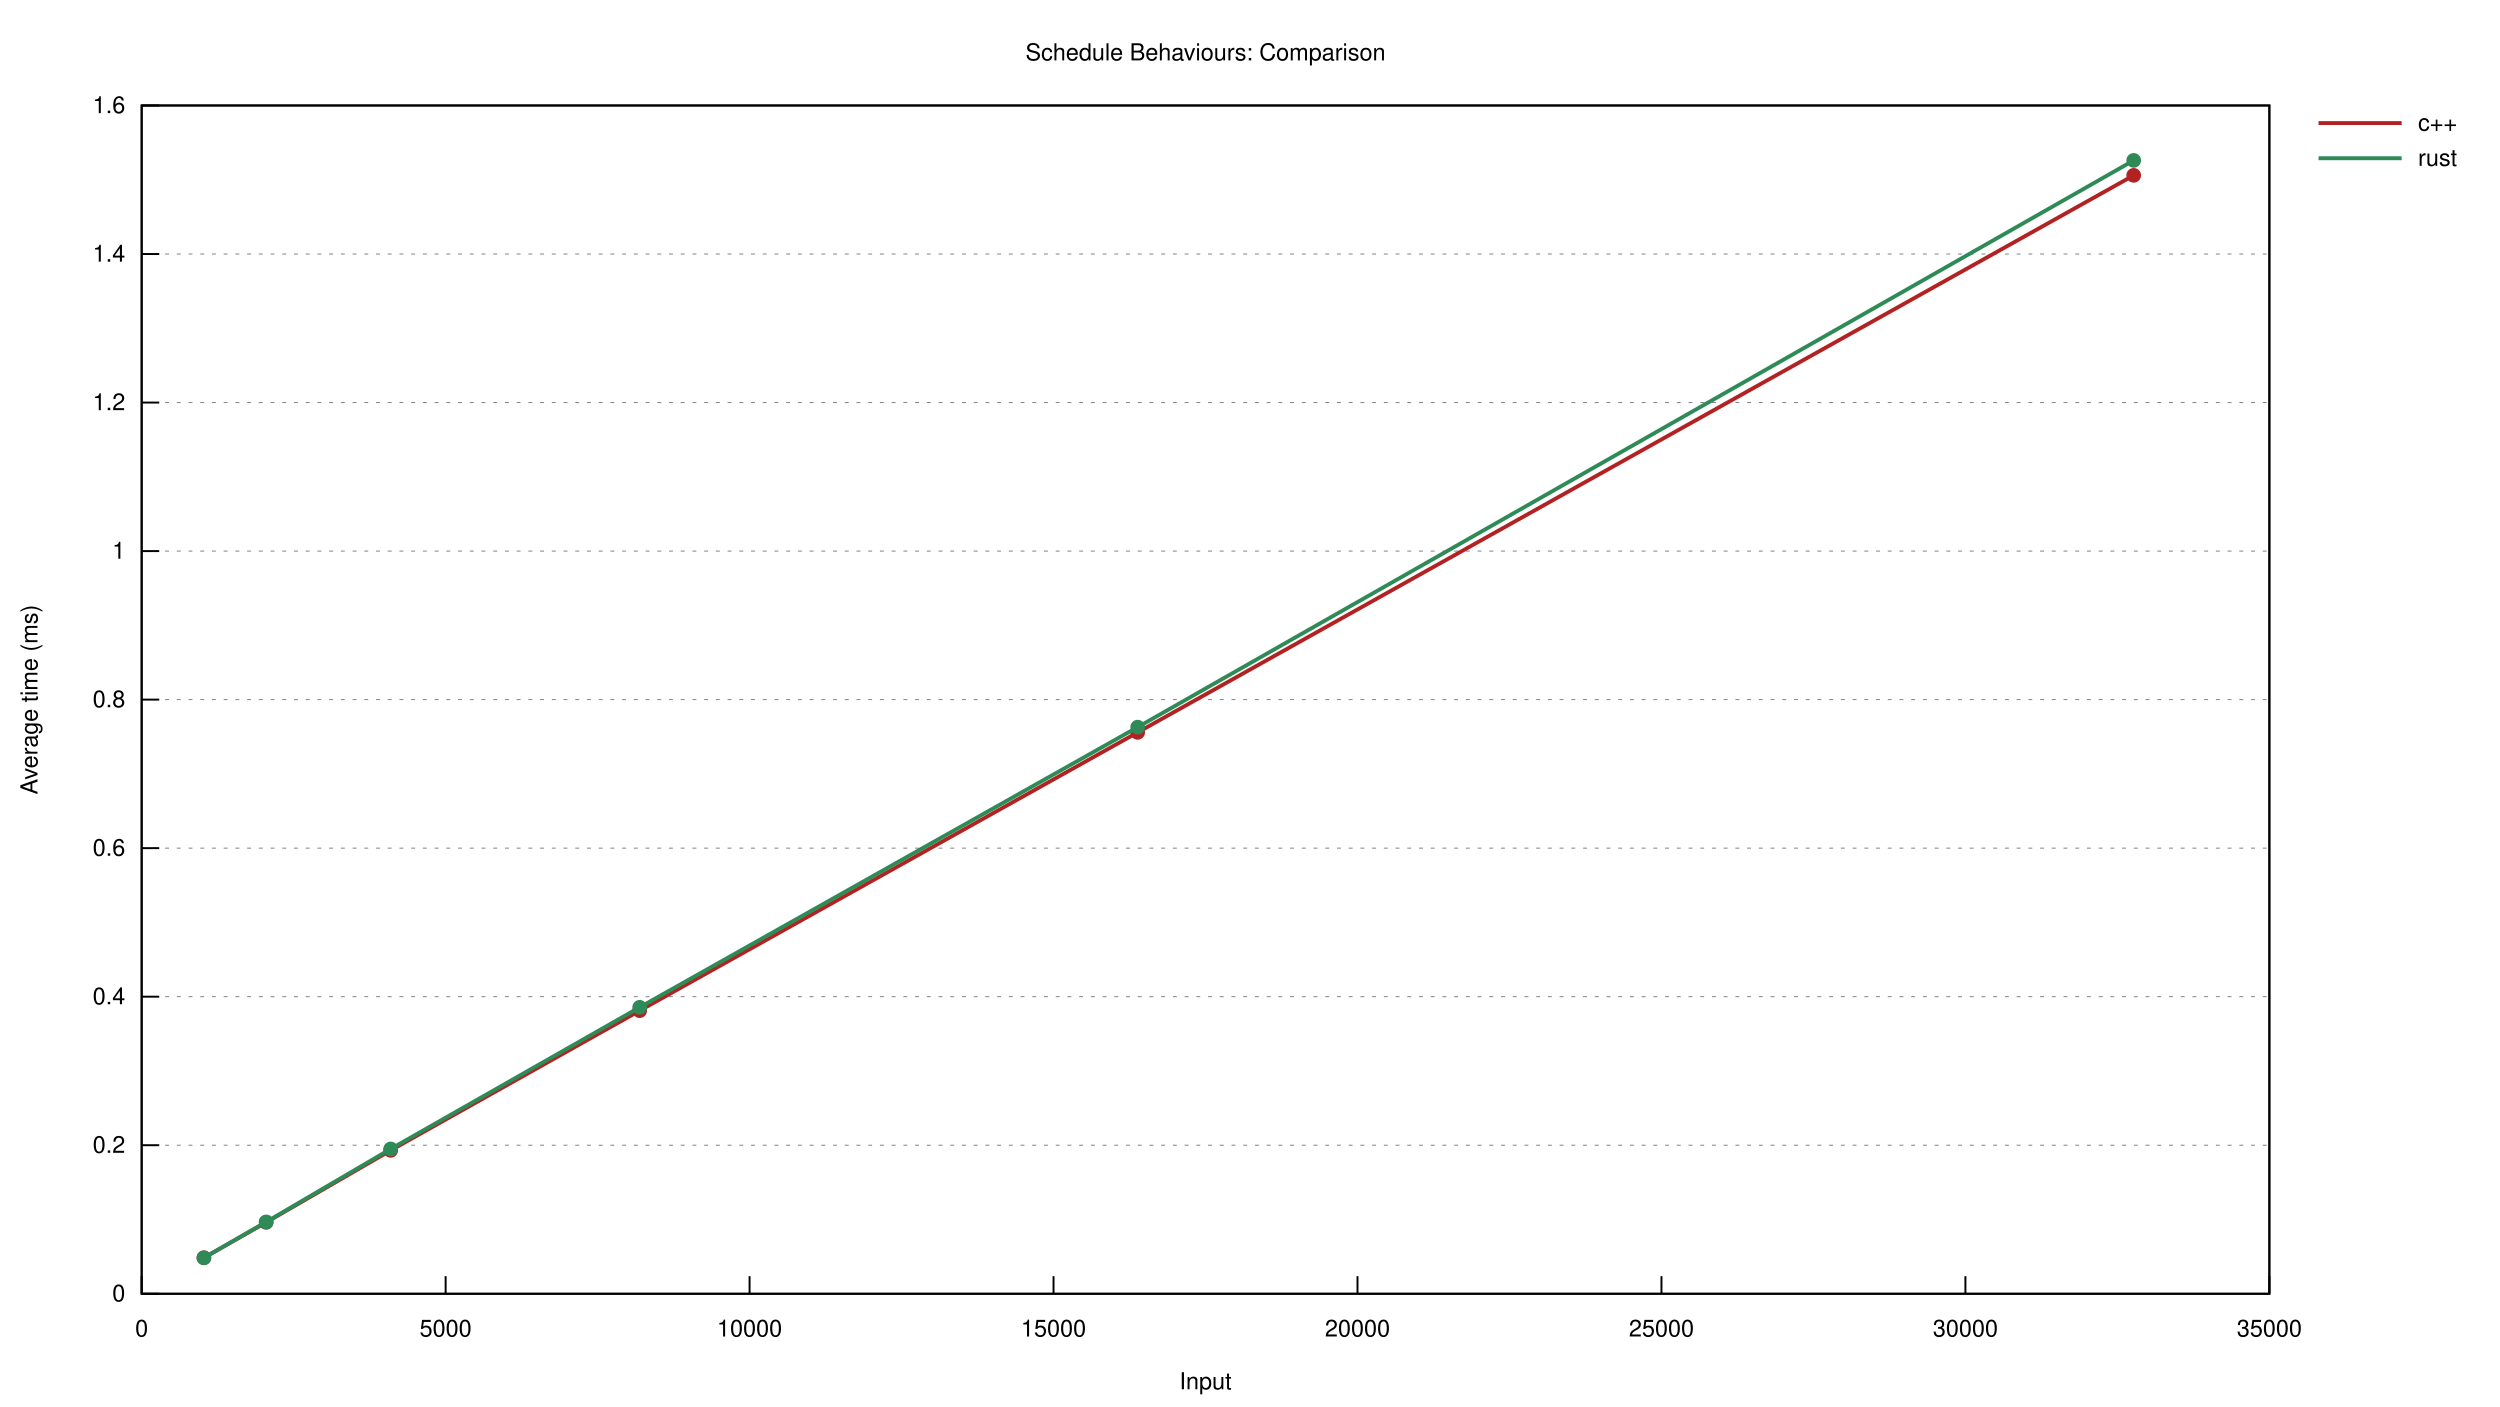
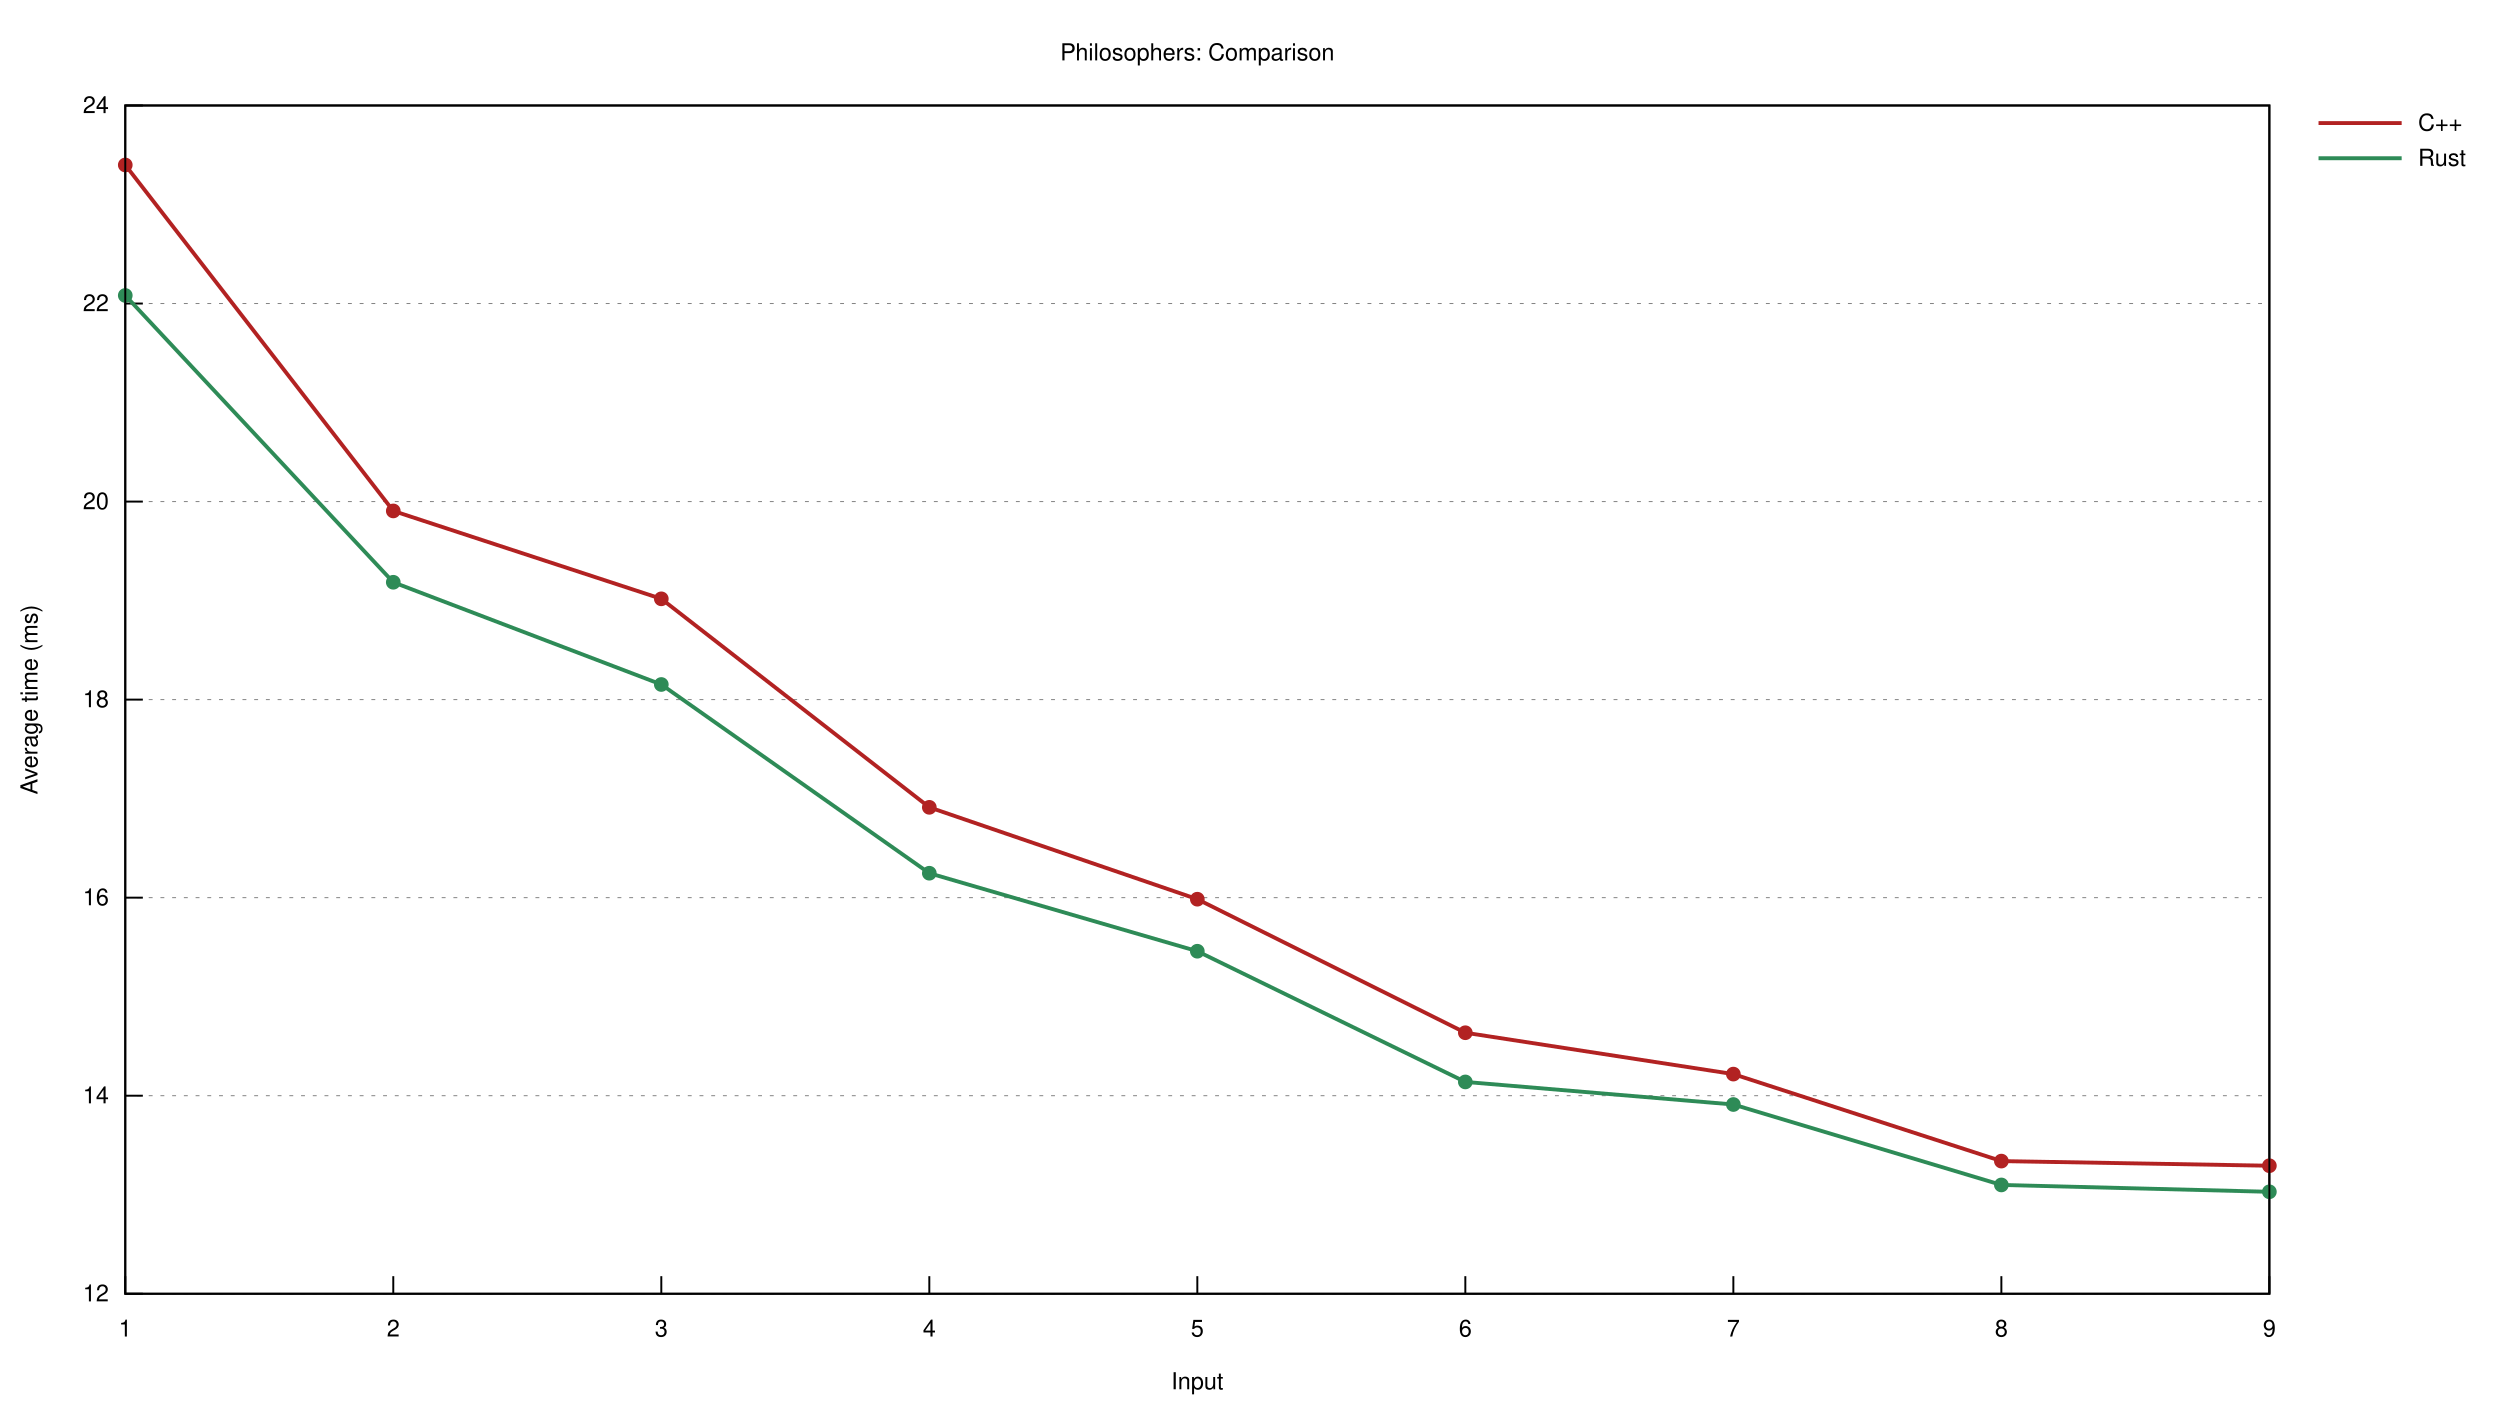
<svg xmlns="http://www.w3.org/2000/svg" xmlns:xlink="http://www.w3.org/1999/xlink" viewBox="0 0 1280 720">
  <g id="gnuplot_canvas">
    <rect x="0" y="0" width="1280" height="720" fill="none" />
    <defs>
      <circle id="gpDot" r="0.5" stroke-width="0.5" stroke="currentColor" />
      <path id="gpPt0" stroke-width="0.222" stroke="currentColor" d="M-1,0 h2 M0,-1 v2" />
      <path id="gpPt1" stroke-width="0.222" stroke="currentColor" d="M-1,-1 L1,1 M1,-1 L-1,1" />
      <path id="gpPt2" stroke-width="0.222" stroke="currentColor" d="M-1,0 L1,0 M0,-1 L0,1 M-1,-1 L1,1 M-1,1 L1,-1" />
      <rect id="gpPt3" stroke-width="0.222" stroke="currentColor" x="-1" y="-1" width="2" height="2" />
      <rect id="gpPt4" stroke-width="0.222" stroke="currentColor" fill="currentColor" x="-1" y="-1" width="2" height="2" />
      <circle id="gpPt5" stroke-width="0.222" stroke="currentColor" cx="0" cy="0" r="1" />
      <use xlink:href="#gpPt5" id="gpPt6" fill="currentColor" stroke="none" />
      <path id="gpPt7" stroke-width="0.222" stroke="currentColor" d="M0,-1.33 L-1.33,0.67 L1.33,0.67 z" />
      <use xlink:href="#gpPt7" id="gpPt8" fill="currentColor" stroke="none" />
      <use xlink:href="#gpPt7" id="gpPt9" stroke="currentColor" transform="rotate(180)" />
      <use xlink:href="#gpPt9" id="gpPt10" fill="currentColor" stroke="none" />
      <use xlink:href="#gpPt3" id="gpPt11" stroke="currentColor" transform="rotate(45)" />
      <use xlink:href="#gpPt11" id="gpPt12" fill="currentColor" stroke="none" />
      <path id="gpPt13" stroke-width="0.222" stroke="currentColor" d="M0,1.330 L1.265,0.411 L0.782,-1.067 L-0.782,-1.076 L-1.265,0.411 z" />
      <use xlink:href="#gpPt13" id="gpPt14" fill="currentColor" stroke="none" />
      <filter id="textbox" filterUnits="objectBoundingBox" x="0" y="0" height="1" width="1">
        <feFlood flood-color="white" flood-opacity="1" result="bgnd" />
        <feComposite in="SourceGraphic" in2="bgnd" operator="atop" />
      </filter>
      <filter id="greybox" filterUnits="objectBoundingBox" x="0" y="0" height="1" width="1">
        <feFlood flood-color="lightgrey" flood-opacity="1" result="grey" />
        <feComposite in="SourceGraphic" in2="grey" operator="atop" />
      </filter>
    </defs>
    <g fill="none" color="white" stroke="currentColor" stroke-width="1.00" stroke-linecap="butt" stroke-linejoin="miter">
</g>
    <g fill="none" color="black" stroke="currentColor" stroke-width="1.00" stroke-linecap="butt" stroke-linejoin="miter">
</g>
    <g fill="none" color="black" stroke="black" stroke-width="0.50" stroke-linecap="butt" stroke-linejoin="miter">
</g>
    <g fill="none" color="gray" stroke="currentColor" stroke-width="0.50" stroke-linecap="butt" stroke-linejoin="miter">
-       <path stroke="gray" stroke-dasharray="2,4" class="gridline" d="M72.53,662.40 L1161.92,662.40  " />
-     </g>
-     <g fill="none" color="gray" stroke="gray" stroke-width="1.00" stroke-linecap="butt" stroke-linejoin="miter">
- </g>
-     <g fill="none" color="black" stroke="currentColor" stroke-width="1.00" stroke-linecap="butt" stroke-linejoin="miter">
-       <path stroke="black" d="M72.53,662.40 L81.53,662.40  " />
-       <g transform="translate(64.14,666.30)" stroke="none" fill="black" font-family="Helvetica" font-size="12.00" text-anchor="end">
-         <text>
-           <tspan font-family="Helvetica"> 0</tspan>
-         </text>
-       </g>
-     </g>
-     <g fill="none" color="black" stroke="currentColor" stroke-width="1.00" stroke-linecap="butt" stroke-linejoin="miter">
- </g>
-     <g fill="none" color="black" stroke="black" stroke-width="0.50" stroke-linecap="butt" stroke-linejoin="miter">
- </g>
-     <g fill="none" color="gray" stroke="currentColor" stroke-width="0.50" stroke-linecap="butt" stroke-linejoin="miter">
-       <path stroke="gray" stroke-dasharray="2,4" class="gridline" d="M72.53,586.35 L1161.92,586.35  " />
-     </g>
-     <g fill="none" color="gray" stroke="gray" stroke-width="1.00" stroke-linecap="butt" stroke-linejoin="miter">
- </g>
-     <g fill="none" color="black" stroke="currentColor" stroke-width="1.00" stroke-linecap="butt" stroke-linejoin="miter">
-       <path stroke="black" d="M72.53,586.35 L81.53,586.35  " />
-       <g transform="translate(64.14,590.25)" stroke="none" fill="black" font-family="Helvetica" font-size="12.00" text-anchor="end">
-         <text>
-           <tspan font-family="Helvetica"> 0.2</tspan>
-         </text>
-       </g>
-     </g>
-     <g fill="none" color="black" stroke="currentColor" stroke-width="1.00" stroke-linecap="butt" stroke-linejoin="miter">
- </g>
-     <g fill="none" color="black" stroke="black" stroke-width="0.50" stroke-linecap="butt" stroke-linejoin="miter">
- </g>
-     <g fill="none" color="gray" stroke="currentColor" stroke-width="0.50" stroke-linecap="butt" stroke-linejoin="miter">
-       <path stroke="gray" stroke-dasharray="2,4" class="gridline" d="M72.53,510.30 L1161.92,510.30  " />
-     </g>
-     <g fill="none" color="gray" stroke="gray" stroke-width="1.00" stroke-linecap="butt" stroke-linejoin="miter">
- </g>
-     <g fill="none" color="black" stroke="currentColor" stroke-width="1.00" stroke-linecap="butt" stroke-linejoin="miter">
-       <path stroke="black" d="M72.53,510.30 L81.53,510.30  " />
-       <g transform="translate(64.14,514.20)" stroke="none" fill="black" font-family="Helvetica" font-size="12.00" text-anchor="end">
-         <text>
-           <tspan font-family="Helvetica"> 0.4</tspan>
-         </text>
-       </g>
-     </g>
-     <g fill="none" color="black" stroke="currentColor" stroke-width="1.00" stroke-linecap="butt" stroke-linejoin="miter">
- </g>
-     <g fill="none" color="black" stroke="black" stroke-width="0.50" stroke-linecap="butt" stroke-linejoin="miter">
- </g>
-     <g fill="none" color="gray" stroke="currentColor" stroke-width="0.50" stroke-linecap="butt" stroke-linejoin="miter">
-       <path stroke="gray" stroke-dasharray="2,4" class="gridline" d="M72.53,434.25 L1161.92,434.25  " />
-     </g>
-     <g fill="none" color="gray" stroke="gray" stroke-width="1.00" stroke-linecap="butt" stroke-linejoin="miter">
- </g>
-     <g fill="none" color="black" stroke="currentColor" stroke-width="1.00" stroke-linecap="butt" stroke-linejoin="miter">
-       <path stroke="black" d="M72.53,434.25 L81.53,434.25  " />
-       <g transform="translate(64.14,438.15)" stroke="none" fill="black" font-family="Helvetica" font-size="12.00" text-anchor="end">
-         <text>
-           <tspan font-family="Helvetica"> 0.6</tspan>
-         </text>
-       </g>
-     </g>
-     <g fill="none" color="black" stroke="currentColor" stroke-width="1.00" stroke-linecap="butt" stroke-linejoin="miter">
- </g>
-     <g fill="none" color="black" stroke="black" stroke-width="0.50" stroke-linecap="butt" stroke-linejoin="miter">
- </g>
-     <g fill="none" color="gray" stroke="currentColor" stroke-width="0.50" stroke-linecap="butt" stroke-linejoin="miter">
-       <path stroke="gray" stroke-dasharray="2,4" class="gridline" d="M72.53,358.20 L1161.92,358.20  " />
-     </g>
-     <g fill="none" color="gray" stroke="gray" stroke-width="1.00" stroke-linecap="butt" stroke-linejoin="miter">
- </g>
-     <g fill="none" color="black" stroke="currentColor" stroke-width="1.00" stroke-linecap="butt" stroke-linejoin="miter">
-       <path stroke="black" d="M72.53,358.20 L81.53,358.20  " />
-       <g transform="translate(64.14,362.10)" stroke="none" fill="black" font-family="Helvetica" font-size="12.00" text-anchor="end">
-         <text>
-           <tspan font-family="Helvetica"> 0.8</tspan>
-         </text>
-       </g>
-     </g>
-     <g fill="none" color="black" stroke="currentColor" stroke-width="1.00" stroke-linecap="butt" stroke-linejoin="miter">
- </g>
-     <g fill="none" color="black" stroke="black" stroke-width="0.50" stroke-linecap="butt" stroke-linejoin="miter">
- </g>
-     <g fill="none" color="gray" stroke="currentColor" stroke-width="0.50" stroke-linecap="butt" stroke-linejoin="miter">
-       <path stroke="gray" stroke-dasharray="2,4" class="gridline" d="M72.53,282.16 L1161.92,282.16  " />
-     </g>
-     <g fill="none" color="gray" stroke="gray" stroke-width="1.00" stroke-linecap="butt" stroke-linejoin="miter">
- </g>
-     <g fill="none" color="black" stroke="currentColor" stroke-width="1.00" stroke-linecap="butt" stroke-linejoin="miter">
-       <path stroke="black" d="M72.53,282.16 L81.53,282.16  " />
-       <g transform="translate(64.14,286.06)" stroke="none" fill="black" font-family="Helvetica" font-size="12.00" text-anchor="end">
+       <path stroke="gray" stroke-dasharray="2,4" class="gridline" d="M64.14,662.40 L1161.92,662.40  " />
+     </g>
+     <g fill="none" color="gray" stroke="gray" stroke-width="1.00" stroke-linecap="butt" stroke-linejoin="miter">
+ </g>
+     <g fill="none" color="black" stroke="currentColor" stroke-width="1.00" stroke-linecap="butt" stroke-linejoin="miter">
+       <path stroke="black" d="M64.14,662.40 L73.14,662.40  " />
+       <g transform="translate(55.75,666.30)" stroke="none" fill="black" font-family="Helvetica" font-size="12.00" text-anchor="end">
+         <text>
+           <tspan font-family="Helvetica"> 12</tspan>
+         </text>
+       </g>
+     </g>
+     <g fill="none" color="black" stroke="currentColor" stroke-width="1.00" stroke-linecap="butt" stroke-linejoin="miter">
+ </g>
+     <g fill="none" color="black" stroke="black" stroke-width="0.50" stroke-linecap="butt" stroke-linejoin="miter">
+ </g>
+     <g fill="none" color="gray" stroke="currentColor" stroke-width="0.50" stroke-linecap="butt" stroke-linejoin="miter">
+       <path stroke="gray" stroke-dasharray="2,4" class="gridline" d="M64.14,561.00 L1161.92,561.00  " />
+     </g>
+     <g fill="none" color="gray" stroke="gray" stroke-width="1.00" stroke-linecap="butt" stroke-linejoin="miter">
+ </g>
+     <g fill="none" color="black" stroke="currentColor" stroke-width="1.00" stroke-linecap="butt" stroke-linejoin="miter">
+       <path stroke="black" d="M64.14,561.00 L73.14,561.00  " />
+       <g transform="translate(55.75,564.90)" stroke="none" fill="black" font-family="Helvetica" font-size="12.00" text-anchor="end">
+         <text>
+           <tspan font-family="Helvetica"> 14</tspan>
+         </text>
+       </g>
+     </g>
+     <g fill="none" color="black" stroke="currentColor" stroke-width="1.00" stroke-linecap="butt" stroke-linejoin="miter">
+ </g>
+     <g fill="none" color="black" stroke="black" stroke-width="0.50" stroke-linecap="butt" stroke-linejoin="miter">
+ </g>
+     <g fill="none" color="gray" stroke="currentColor" stroke-width="0.50" stroke-linecap="butt" stroke-linejoin="miter">
+       <path stroke="gray" stroke-dasharray="2,4" class="gridline" d="M64.14,459.60 L1161.92,459.60  " />
+     </g>
+     <g fill="none" color="gray" stroke="gray" stroke-width="1.00" stroke-linecap="butt" stroke-linejoin="miter">
+ </g>
+     <g fill="none" color="black" stroke="currentColor" stroke-width="1.00" stroke-linecap="butt" stroke-linejoin="miter">
+       <path stroke="black" d="M64.14,459.60 L73.14,459.60  " />
+       <g transform="translate(55.75,463.50)" stroke="none" fill="black" font-family="Helvetica" font-size="12.00" text-anchor="end">
+         <text>
+           <tspan font-family="Helvetica"> 16</tspan>
+         </text>
+       </g>
+     </g>
+     <g fill="none" color="black" stroke="currentColor" stroke-width="1.00" stroke-linecap="butt" stroke-linejoin="miter">
+ </g>
+     <g fill="none" color="black" stroke="black" stroke-width="0.50" stroke-linecap="butt" stroke-linejoin="miter">
+ </g>
+     <g fill="none" color="gray" stroke="currentColor" stroke-width="0.50" stroke-linecap="butt" stroke-linejoin="miter">
+       <path stroke="gray" stroke-dasharray="2,4" class="gridline" d="M64.14,358.20 L1161.92,358.20  " />
+     </g>
+     <g fill="none" color="gray" stroke="gray" stroke-width="1.00" stroke-linecap="butt" stroke-linejoin="miter">
+ </g>
+     <g fill="none" color="black" stroke="currentColor" stroke-width="1.00" stroke-linecap="butt" stroke-linejoin="miter">
+       <path stroke="black" d="M64.14,358.20 L73.14,358.20  " />
+       <g transform="translate(55.75,362.10)" stroke="none" fill="black" font-family="Helvetica" font-size="12.00" text-anchor="end">
+         <text>
+           <tspan font-family="Helvetica"> 18</tspan>
+         </text>
+       </g>
+     </g>
+     <g fill="none" color="black" stroke="currentColor" stroke-width="1.00" stroke-linecap="butt" stroke-linejoin="miter">
+ </g>
+     <g fill="none" color="black" stroke="black" stroke-width="0.50" stroke-linecap="butt" stroke-linejoin="miter">
+ </g>
+     <g fill="none" color="gray" stroke="currentColor" stroke-width="0.50" stroke-linecap="butt" stroke-linejoin="miter">
+       <path stroke="gray" stroke-dasharray="2,4" class="gridline" d="M64.14,256.81 L1161.92,256.81  " />
+     </g>
+     <g fill="none" color="gray" stroke="gray" stroke-width="1.00" stroke-linecap="butt" stroke-linejoin="miter">
+ </g>
+     <g fill="none" color="black" stroke="currentColor" stroke-width="1.00" stroke-linecap="butt" stroke-linejoin="miter">
+       <path stroke="black" d="M64.14,256.81 L73.14,256.81  " />
+       <g transform="translate(55.75,260.71)" stroke="none" fill="black" font-family="Helvetica" font-size="12.00" text-anchor="end">
+         <text>
+           <tspan font-family="Helvetica"> 20</tspan>
+         </text>
+       </g>
+     </g>
+     <g fill="none" color="black" stroke="currentColor" stroke-width="1.00" stroke-linecap="butt" stroke-linejoin="miter">
+ </g>
+     <g fill="none" color="black" stroke="black" stroke-width="0.50" stroke-linecap="butt" stroke-linejoin="miter">
+ </g>
+     <g fill="none" color="gray" stroke="currentColor" stroke-width="0.50" stroke-linecap="butt" stroke-linejoin="miter">
+       <path stroke="gray" stroke-dasharray="2,4" class="gridline" d="M64.14,155.41 L1161.92,155.41  " />
+     </g>
+     <g fill="none" color="gray" stroke="gray" stroke-width="1.00" stroke-linecap="butt" stroke-linejoin="miter">
+ </g>
+     <g fill="none" color="black" stroke="currentColor" stroke-width="1.00" stroke-linecap="butt" stroke-linejoin="miter">
+       <path stroke="black" d="M64.14,155.41 L73.14,155.41  " />
+       <g transform="translate(55.75,159.31)" stroke="none" fill="black" font-family="Helvetica" font-size="12.00" text-anchor="end">
+         <text>
+           <tspan font-family="Helvetica"> 22</tspan>
+         </text>
+       </g>
+     </g>
+     <g fill="none" color="black" stroke="currentColor" stroke-width="1.00" stroke-linecap="butt" stroke-linejoin="miter">
+ </g>
+     <g fill="none" color="black" stroke="black" stroke-width="0.50" stroke-linecap="butt" stroke-linejoin="miter">
+ </g>
+     <g fill="none" color="gray" stroke="currentColor" stroke-width="0.50" stroke-linecap="butt" stroke-linejoin="miter">
+       <path stroke="gray" stroke-dasharray="2,4" class="gridline" d="M64.14,54.01 L1161.92,54.01  " />
+     </g>
+     <g fill="none" color="gray" stroke="gray" stroke-width="1.00" stroke-linecap="butt" stroke-linejoin="miter">
+ </g>
+     <g fill="none" color="black" stroke="currentColor" stroke-width="1.00" stroke-linecap="butt" stroke-linejoin="miter">
+       <path stroke="black" d="M64.14,54.01 L73.14,54.01  " />
+       <g transform="translate(55.75,57.91)" stroke="none" fill="black" font-family="Helvetica" font-size="12.00" text-anchor="end">
+         <text>
+           <tspan font-family="Helvetica"> 24</tspan>
+         </text>
+       </g>
+     </g>
+     <g fill="none" color="black" stroke="currentColor" stroke-width="1.00" stroke-linecap="butt" stroke-linejoin="miter">
+       <path stroke="black" d="M64.14,662.40 L64.14,653.40  " />
+       <g transform="translate(64.14,684.30)" stroke="none" fill="black" font-family="Helvetica" font-size="12.00" text-anchor="middle">
        <text>
          <tspan font-family="Helvetica"> 1</tspan>
        </text>
      </g>
    </g>
    <g fill="none" color="black" stroke="currentColor" stroke-width="1.00" stroke-linecap="butt" stroke-linejoin="miter">
- </g>
-     <g fill="none" color="black" stroke="black" stroke-width="0.50" stroke-linecap="butt" stroke-linejoin="miter">
- </g>
-     <g fill="none" color="gray" stroke="currentColor" stroke-width="0.50" stroke-linecap="butt" stroke-linejoin="miter">
-       <path stroke="gray" stroke-dasharray="2,4" class="gridline" d="M72.53,206.11 L1161.92,206.11  " />
-     </g>
-     <g fill="none" color="gray" stroke="gray" stroke-width="1.00" stroke-linecap="butt" stroke-linejoin="miter">
- </g>
-     <g fill="none" color="black" stroke="currentColor" stroke-width="1.00" stroke-linecap="butt" stroke-linejoin="miter">
-       <path stroke="black" d="M72.53,206.11 L81.53,206.11  " />
-       <g transform="translate(64.14,210.01)" stroke="none" fill="black" font-family="Helvetica" font-size="12.00" text-anchor="end">
-         <text>
-           <tspan font-family="Helvetica"> 1.2</tspan>
-         </text>
-       </g>
-     </g>
-     <g fill="none" color="black" stroke="currentColor" stroke-width="1.00" stroke-linecap="butt" stroke-linejoin="miter">
- </g>
-     <g fill="none" color="black" stroke="black" stroke-width="0.50" stroke-linecap="butt" stroke-linejoin="miter">
- </g>
-     <g fill="none" color="gray" stroke="currentColor" stroke-width="0.50" stroke-linecap="butt" stroke-linejoin="miter">
-       <path stroke="gray" stroke-dasharray="2,4" class="gridline" d="M72.53,130.06 L1161.92,130.06  " />
-     </g>
-     <g fill="none" color="gray" stroke="gray" stroke-width="1.00" stroke-linecap="butt" stroke-linejoin="miter">
- </g>
-     <g fill="none" color="black" stroke="currentColor" stroke-width="1.00" stroke-linecap="butt" stroke-linejoin="miter">
-       <path stroke="black" d="M72.53,130.06 L81.53,130.06  " />
-       <g transform="translate(64.14,133.96)" stroke="none" fill="black" font-family="Helvetica" font-size="12.00" text-anchor="end">
-         <text>
-           <tspan font-family="Helvetica"> 1.4</tspan>
-         </text>
-       </g>
-     </g>
-     <g fill="none" color="black" stroke="currentColor" stroke-width="1.00" stroke-linecap="butt" stroke-linejoin="miter">
- </g>
-     <g fill="none" color="black" stroke="black" stroke-width="0.50" stroke-linecap="butt" stroke-linejoin="miter">
- </g>
-     <g fill="none" color="gray" stroke="currentColor" stroke-width="0.50" stroke-linecap="butt" stroke-linejoin="miter">
-       <path stroke="gray" stroke-dasharray="2,4" class="gridline" d="M72.53,54.01 L1161.92,54.01  " />
-     </g>
-     <g fill="none" color="gray" stroke="gray" stroke-width="1.00" stroke-linecap="butt" stroke-linejoin="miter">
- </g>
-     <g fill="none" color="black" stroke="currentColor" stroke-width="1.00" stroke-linecap="butt" stroke-linejoin="miter">
-       <path stroke="black" d="M72.53,54.01 L81.53,54.01  " />
-       <g transform="translate(64.14,57.91)" stroke="none" fill="black" font-family="Helvetica" font-size="12.00" text-anchor="end">
-         <text>
-           <tspan font-family="Helvetica"> 1.6</tspan>
-         </text>
-       </g>
-     </g>
-     <g fill="none" color="black" stroke="currentColor" stroke-width="1.00" stroke-linecap="butt" stroke-linejoin="miter">
-       <path stroke="black" d="M72.53,662.40 L72.53,653.40  " />
-       <g transform="translate(72.53,684.30)" stroke="none" fill="black" font-family="Helvetica" font-size="12.00" text-anchor="middle">
-         <text>
-           <tspan font-family="Helvetica"> 0</tspan>
-         </text>
-       </g>
-     </g>
-     <g fill="none" color="black" stroke="currentColor" stroke-width="1.00" stroke-linecap="butt" stroke-linejoin="miter">
-       <path stroke="black" d="M228.16,662.40 L228.16,653.40  " />
-       <g transform="translate(228.16,684.30)" stroke="none" fill="black" font-family="Helvetica" font-size="12.00" text-anchor="middle">
-         <text>
-           <tspan font-family="Helvetica"> 5000</tspan>
-         </text>
-       </g>
-     </g>
-     <g fill="none" color="black" stroke="currentColor" stroke-width="1.00" stroke-linecap="butt" stroke-linejoin="miter">
-       <path stroke="black" d="M383.78,662.40 L383.78,653.40  " />
-       <g transform="translate(383.78,684.30)" stroke="none" fill="black" font-family="Helvetica" font-size="12.00" text-anchor="middle">
-         <text>
-           <tspan font-family="Helvetica"> 10000</tspan>
-         </text>
-       </g>
-     </g>
-     <g fill="none" color="black" stroke="currentColor" stroke-width="1.00" stroke-linecap="butt" stroke-linejoin="miter">
-       <path stroke="black" d="M539.41,662.40 L539.41,653.40  " />
-       <g transform="translate(539.41,684.30)" stroke="none" fill="black" font-family="Helvetica" font-size="12.00" text-anchor="middle">
-         <text>
-           <tspan font-family="Helvetica"> 15000</tspan>
-         </text>
-       </g>
-     </g>
-     <g fill="none" color="black" stroke="currentColor" stroke-width="1.00" stroke-linecap="butt" stroke-linejoin="miter">
-       <path stroke="black" d="M695.04,662.40 L695.04,653.40  " />
-       <g transform="translate(695.04,684.30)" stroke="none" fill="black" font-family="Helvetica" font-size="12.00" text-anchor="middle">
-         <text>
-           <tspan font-family="Helvetica"> 20000</tspan>
-         </text>
-       </g>
-     </g>
-     <g fill="none" color="black" stroke="currentColor" stroke-width="1.00" stroke-linecap="butt" stroke-linejoin="miter">
-       <path stroke="black" d="M850.67,662.40 L850.67,653.40  " />
-       <g transform="translate(850.67,684.30)" stroke="none" fill="black" font-family="Helvetica" font-size="12.00" text-anchor="middle">
-         <text>
-           <tspan font-family="Helvetica"> 25000</tspan>
-         </text>
-       </g>
-     </g>
-     <g fill="none" color="black" stroke="currentColor" stroke-width="1.00" stroke-linecap="butt" stroke-linejoin="miter">
-       <path stroke="black" d="M1006.29,662.40 L1006.29,653.40  " />
-       <g transform="translate(1006.29,684.30)" stroke="none" fill="black" font-family="Helvetica" font-size="12.00" text-anchor="middle">
-         <text>
-           <tspan font-family="Helvetica"> 30000</tspan>
+       <path stroke="black" d="M201.36,662.40 L201.36,653.40  " />
+       <g transform="translate(201.36,684.30)" stroke="none" fill="black" font-family="Helvetica" font-size="12.00" text-anchor="middle">
+         <text>
+           <tspan font-family="Helvetica"> 2</tspan>
+         </text>
+       </g>
+     </g>
+     <g fill="none" color="black" stroke="currentColor" stroke-width="1.00" stroke-linecap="butt" stroke-linejoin="miter">
+       <path stroke="black" d="M338.59,662.40 L338.59,653.40  " />
+       <g transform="translate(338.59,684.30)" stroke="none" fill="black" font-family="Helvetica" font-size="12.00" text-anchor="middle">
+         <text>
+           <tspan font-family="Helvetica"> 3</tspan>
+         </text>
+       </g>
+     </g>
+     <g fill="none" color="black" stroke="currentColor" stroke-width="1.00" stroke-linecap="butt" stroke-linejoin="miter">
+       <path stroke="black" d="M475.81,662.40 L475.81,653.40  " />
+       <g transform="translate(475.81,684.30)" stroke="none" fill="black" font-family="Helvetica" font-size="12.00" text-anchor="middle">
+         <text>
+           <tspan font-family="Helvetica"> 4</tspan>
+         </text>
+       </g>
+     </g>
+     <g fill="none" color="black" stroke="currentColor" stroke-width="1.00" stroke-linecap="butt" stroke-linejoin="miter">
+       <path stroke="black" d="M613.03,662.40 L613.03,653.40  " />
+       <g transform="translate(613.03,684.30)" stroke="none" fill="black" font-family="Helvetica" font-size="12.00" text-anchor="middle">
+         <text>
+           <tspan font-family="Helvetica"> 5</tspan>
+         </text>
+       </g>
+     </g>
+     <g fill="none" color="black" stroke="currentColor" stroke-width="1.00" stroke-linecap="butt" stroke-linejoin="miter">
+       <path stroke="black" d="M750.25,662.40 L750.25,653.40  " />
+       <g transform="translate(750.25,684.30)" stroke="none" fill="black" font-family="Helvetica" font-size="12.00" text-anchor="middle">
+         <text>
+           <tspan font-family="Helvetica"> 6</tspan>
+         </text>
+       </g>
+     </g>
+     <g fill="none" color="black" stroke="currentColor" stroke-width="1.00" stroke-linecap="butt" stroke-linejoin="miter">
+       <path stroke="black" d="M887.48,662.40 L887.48,653.40  " />
+       <g transform="translate(887.48,684.30)" stroke="none" fill="black" font-family="Helvetica" font-size="12.00" text-anchor="middle">
+         <text>
+           <tspan font-family="Helvetica"> 7</tspan>
+         </text>
+       </g>
+     </g>
+     <g fill="none" color="black" stroke="currentColor" stroke-width="1.00" stroke-linecap="butt" stroke-linejoin="miter">
+       <path stroke="black" d="M1024.70,662.40 L1024.70,653.40  " />
+       <g transform="translate(1024.70,684.30)" stroke="none" fill="black" font-family="Helvetica" font-size="12.00" text-anchor="middle">
+         <text>
+           <tspan font-family="Helvetica"> 8</tspan>
        </text>
      </g>
    </g>
    <g fill="none" color="black" stroke="currentColor" stroke-width="1.00" stroke-linecap="butt" stroke-linejoin="miter">
      <path stroke="black" d="M1161.92,662.40 L1161.92,653.40  " />
      <g transform="translate(1161.92,684.30)" stroke="none" fill="black" font-family="Helvetica" font-size="12.00" text-anchor="middle">
        <text>
-           <tspan font-family="Helvetica"> 35000</tspan>
-         </text>
-       </g>
-     </g>
-     <g fill="none" color="black" stroke="currentColor" stroke-width="1.00" stroke-linecap="butt" stroke-linejoin="miter">
- </g>
-     <g fill="none" color="black" stroke="currentColor" stroke-width="1.00" stroke-linecap="butt" stroke-linejoin="miter">
-       <path stroke="black" d="M72.53,54.01 L72.53,662.40 L1161.92,662.40 L1161.92,54.01 L72.53,54.01 Z  " />
+           <tspan font-family="Helvetica"> 9</tspan>
+         </text>
+       </g>
+     </g>
+     <g fill="none" color="black" stroke="currentColor" stroke-width="1.00" stroke-linecap="butt" stroke-linejoin="miter">
+ </g>
+     <g fill="none" color="black" stroke="currentColor" stroke-width="1.00" stroke-linecap="butt" stroke-linejoin="miter">
+       <path stroke="black" d="M64.14,54.01 L64.14,662.40 L1161.92,662.40 L1161.92,54.01 L64.14,54.01 Z  " />
    </g>
    <g fill="none" color="black" stroke="currentColor" stroke-width="1.00" stroke-linecap="butt" stroke-linejoin="miter">
      <g transform="translate(19.18,358.21) rotate(270)" stroke="none" fill="black" font-family="Helvetica" font-size="12.00" text-anchor="middle">
        <text>
          <tspan font-family="Helvetica">Average time (ms)</tspan>
        </text>
      </g>
    </g>
    <g fill="none" color="black" stroke="currentColor" stroke-width="1.00" stroke-linecap="butt" stroke-linejoin="miter">
-       <g transform="translate(617.22,711.30)" stroke="none" fill="black" font-family="Helvetica" font-size="12.00" text-anchor="middle">
+       <g transform="translate(613.03,711.30)" stroke="none" fill="black" font-family="Helvetica" font-size="12.00" text-anchor="middle">
        <text>
          <tspan font-family="Helvetica">Input</tspan>
        </text>
      </g>
    </g>
    <g fill="none" color="black" stroke="currentColor" stroke-width="1.00" stroke-linecap="butt" stroke-linejoin="miter">
</g>
    <g id="gnuplot_plot_1">
      <g fill="none" color="white" stroke="currentColor" stroke-width="2.00" stroke-linecap="butt" stroke-linejoin="miter">
</g>
      <g fill="none" color="black" stroke="currentColor" stroke-width="2.00" stroke-linecap="butt" stroke-linejoin="miter">
        <g transform="translate(1238.04,66.91)" stroke="none" fill="black" font-family="Helvetica" font-size="12.00" text-anchor="start">
          <text>
-             <tspan font-family="Helvetica">c++</tspan>
+             <tspan font-family="Helvetica">C++</tspan>
          </text>
        </g>
      </g>
      <g fill="none" color="black" stroke="currentColor" stroke-width="2.00" stroke-linecap="butt" stroke-linejoin="miter">
-         <path stroke="rgb(178,  34,  34)" d="M1187.09,63.01 L1229.65,63.01 M104.40,643.96 L136.27,625.85 L200.02,588.99 L327.51,517.46 L582.49,374.98 L1092.45,89.78    " />
+         <path stroke="rgb(178,  34,  34)" d="M1187.09,63.01 L1229.65,63.01 M64.14,84.47 L201.36,261.60 L338.59,306.60 L475.81,413.35 L613.03,460.39 L750.25,528.76   L887.48,549.94 L1024.70,594.48 L1161.92,596.85  " />
      </g>
    </g>
    <g id="gnuplot_plot_2">
      <g fill="none" color="white" stroke="rgb(178,  34,  34)" stroke-width="1.00" stroke-linecap="butt" stroke-linejoin="miter">
</g>
      <g fill="none" color="black" stroke="currentColor" stroke-width="1.00" stroke-linecap="butt" stroke-linejoin="miter">
-         <use xlink:href="#gpPt6" transform="translate(104.40,643.96) scale(3.38)" color="rgb(178,  34,  34)" />
-         <use xlink:href="#gpPt6" transform="translate(136.27,625.85) scale(3.38)" color="rgb(178,  34,  34)" />
-         <use xlink:href="#gpPt6" transform="translate(200.02,588.99) scale(3.38)" color="rgb(178,  34,  34)" />
-         <use xlink:href="#gpPt6" transform="translate(327.51,517.46) scale(3.38)" color="rgb(178,  34,  34)" />
-         <use xlink:href="#gpPt6" transform="translate(582.49,374.98) scale(3.38)" color="rgb(178,  34,  34)" />
-         <use xlink:href="#gpPt6" transform="translate(1092.45,89.78) scale(3.38)" color="rgb(178,  34,  34)" />
+         <use xlink:href="#gpPt6" transform="translate(64.14,84.47) scale(3.38)" color="rgb(178,  34,  34)" />
+         <use xlink:href="#gpPt6" transform="translate(201.36,261.60) scale(3.38)" color="rgb(178,  34,  34)" />
+         <use xlink:href="#gpPt6" transform="translate(338.59,306.60) scale(3.38)" color="rgb(178,  34,  34)" />
+         <use xlink:href="#gpPt6" transform="translate(475.81,413.35) scale(3.38)" color="rgb(178,  34,  34)" />
+         <use xlink:href="#gpPt6" transform="translate(613.03,460.39) scale(3.38)" color="rgb(178,  34,  34)" />
+         <use xlink:href="#gpPt6" transform="translate(750.25,528.76) scale(3.38)" color="rgb(178,  34,  34)" />
+         <use xlink:href="#gpPt6" transform="translate(887.48,549.94) scale(3.38)" color="rgb(178,  34,  34)" />
+         <use xlink:href="#gpPt6" transform="translate(1024.70,594.48) scale(3.38)" color="rgb(178,  34,  34)" />
+         <use xlink:href="#gpPt6" transform="translate(1161.92,596.85) scale(3.38)" color="rgb(178,  34,  34)" />
      </g>
    </g>
    <g id="gnuplot_plot_3">
      <g fill="none" color="white" stroke="rgb(178,  34,  34)" stroke-width="2.00" stroke-linecap="butt" stroke-linejoin="miter">
</g>
      <g fill="none" color="black" stroke="currentColor" stroke-width="2.00" stroke-linecap="butt" stroke-linejoin="miter">
        <g transform="translate(1238.04,84.91)" stroke="none" fill="black" font-family="Helvetica" font-size="12.00" text-anchor="start">
          <text>
-             <tspan font-family="Helvetica">rust</tspan>
+             <tspan font-family="Helvetica">Rust</tspan>
          </text>
        </g>
      </g>
      <g fill="none" color="black" stroke="currentColor" stroke-width="2.00" stroke-linecap="butt" stroke-linejoin="miter">
-         <path stroke="rgb( 46, 139,  87)" d="M1187.09,81.01 L1229.65,81.01 M104.40,644.01 L136.27,625.62 L200.02,588.26 L327.51,515.74 L582.49,372.29 L1092.45,82.13    " />
+         <path stroke="rgb( 46, 139,  87)" d="M1187.09,81.01 L1229.65,81.01 M64.14,151.27 L201.36,298.12 L338.59,350.46 L475.81,447.09 L613.03,487.03 L750.25,553.95   L887.48,565.51 L1024.70,606.69 L1161.92,610.20  " />
      </g>
    </g>
    <g id="gnuplot_plot_4">
      <g fill="none" color="white" stroke="rgb( 46, 139,  87)" stroke-width="1.00" stroke-linecap="butt" stroke-linejoin="miter">
</g>
      <g fill="none" color="black" stroke="currentColor" stroke-width="1.00" stroke-linecap="butt" stroke-linejoin="miter">
-         <use xlink:href="#gpPt6" transform="translate(104.40,644.01) scale(3.38)" color="rgb( 46, 139,  87)" />
-         <use xlink:href="#gpPt6" transform="translate(136.27,625.62) scale(3.38)" color="rgb( 46, 139,  87)" />
-         <use xlink:href="#gpPt6" transform="translate(200.02,588.26) scale(3.38)" color="rgb( 46, 139,  87)" />
-         <use xlink:href="#gpPt6" transform="translate(327.51,515.74) scale(3.38)" color="rgb( 46, 139,  87)" />
-         <use xlink:href="#gpPt6" transform="translate(582.49,372.29) scale(3.38)" color="rgb( 46, 139,  87)" />
-         <use xlink:href="#gpPt6" transform="translate(1092.45,82.13) scale(3.38)" color="rgb( 46, 139,  87)" />
+         <use xlink:href="#gpPt6" transform="translate(64.14,151.27) scale(3.38)" color="rgb( 46, 139,  87)" />
+         <use xlink:href="#gpPt6" transform="translate(201.36,298.12) scale(3.38)" color="rgb( 46, 139,  87)" />
+         <use xlink:href="#gpPt6" transform="translate(338.59,350.46) scale(3.38)" color="rgb( 46, 139,  87)" />
+         <use xlink:href="#gpPt6" transform="translate(475.81,447.09) scale(3.38)" color="rgb( 46, 139,  87)" />
+         <use xlink:href="#gpPt6" transform="translate(613.03,487.03) scale(3.38)" color="rgb( 46, 139,  87)" />
+         <use xlink:href="#gpPt6" transform="translate(750.25,553.95) scale(3.38)" color="rgb( 46, 139,  87)" />
+         <use xlink:href="#gpPt6" transform="translate(887.48,565.51) scale(3.38)" color="rgb( 46, 139,  87)" />
+         <use xlink:href="#gpPt6" transform="translate(1024.70,606.69) scale(3.38)" color="rgb( 46, 139,  87)" />
+         <use xlink:href="#gpPt6" transform="translate(1161.92,610.20) scale(3.38)" color="rgb( 46, 139,  87)" />
      </g>
    </g>
    <g fill="none" color="white" stroke="rgb( 46, 139,  87)" stroke-width="2.00" stroke-linecap="butt" stroke-linejoin="miter">
</g>
    <g fill="none" color="black" stroke="currentColor" stroke-width="2.00" stroke-linecap="butt" stroke-linejoin="miter">
</g>
    <g fill="none" color="black" stroke="black" stroke-width="1.00" stroke-linecap="butt" stroke-linejoin="miter">
</g>
    <g fill="none" color="black" stroke="currentColor" stroke-width="1.00" stroke-linecap="butt" stroke-linejoin="miter">
-       <path stroke="black" d="M72.53,54.01 L72.53,662.40 L1161.92,662.40 L1161.92,54.01 L72.53,54.01 Z  " />
-     </g>
-     <g fill="none" color="black" stroke="currentColor" stroke-width="1.00" stroke-linecap="butt" stroke-linejoin="miter">
-       <g transform="translate(617.22,30.91)" stroke="none" fill="black" font-family="Helvetica" font-size="12.00" text-anchor="middle">
-         <text>
-           <tspan font-family="Helvetica">Schedule Behaviours: Comparison</tspan>
+       <path stroke="black" d="M64.14,54.01 L64.14,662.40 L1161.92,662.40 L1161.92,54.01 L64.14,54.01 Z  " />
+     </g>
+     <g fill="none" color="black" stroke="currentColor" stroke-width="1.00" stroke-linecap="butt" stroke-linejoin="miter">
+       <g transform="translate(613.03,30.91)" stroke="none" fill="black" font-family="Helvetica" font-size="12.00" text-anchor="middle">
+         <text>
+           <tspan font-family="Helvetica">Philosophers: Comparison</tspan>
        </text>
      </g>
    </g>
    <g fill="none" color="black" stroke="currentColor" stroke-width="1.00" stroke-linecap="butt" stroke-linejoin="miter">
</g>
  </g>
</svg>
